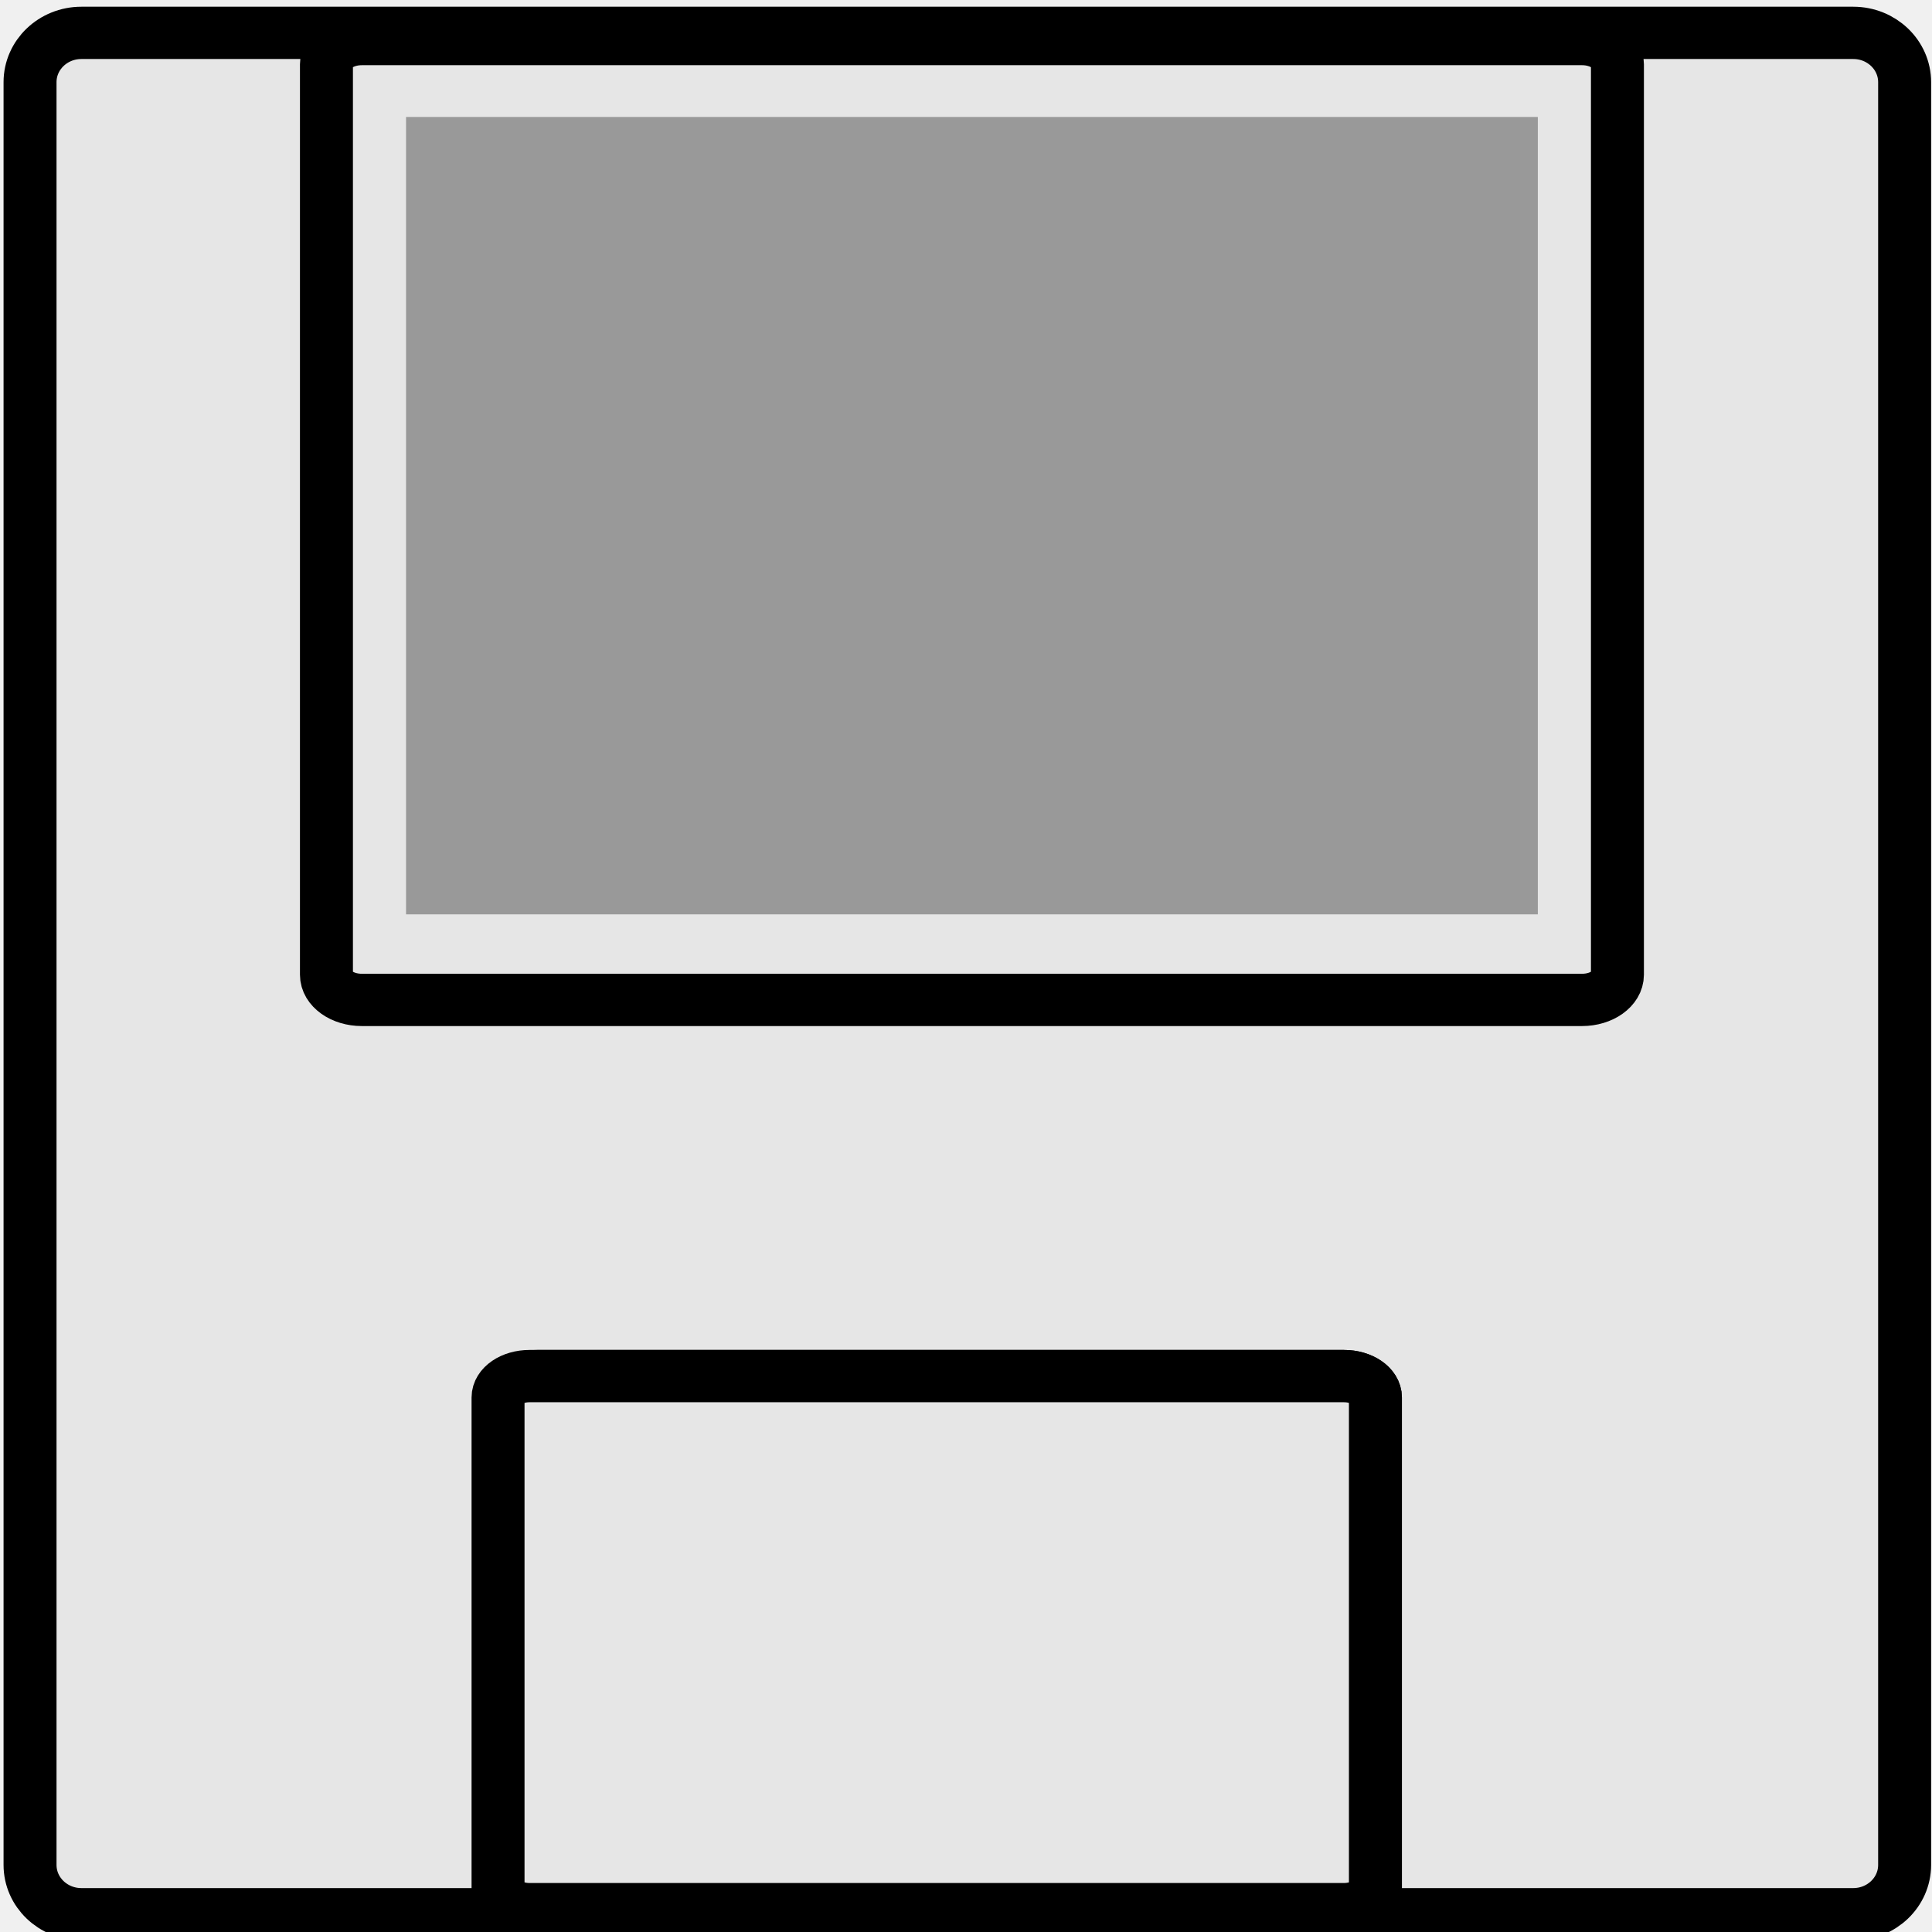
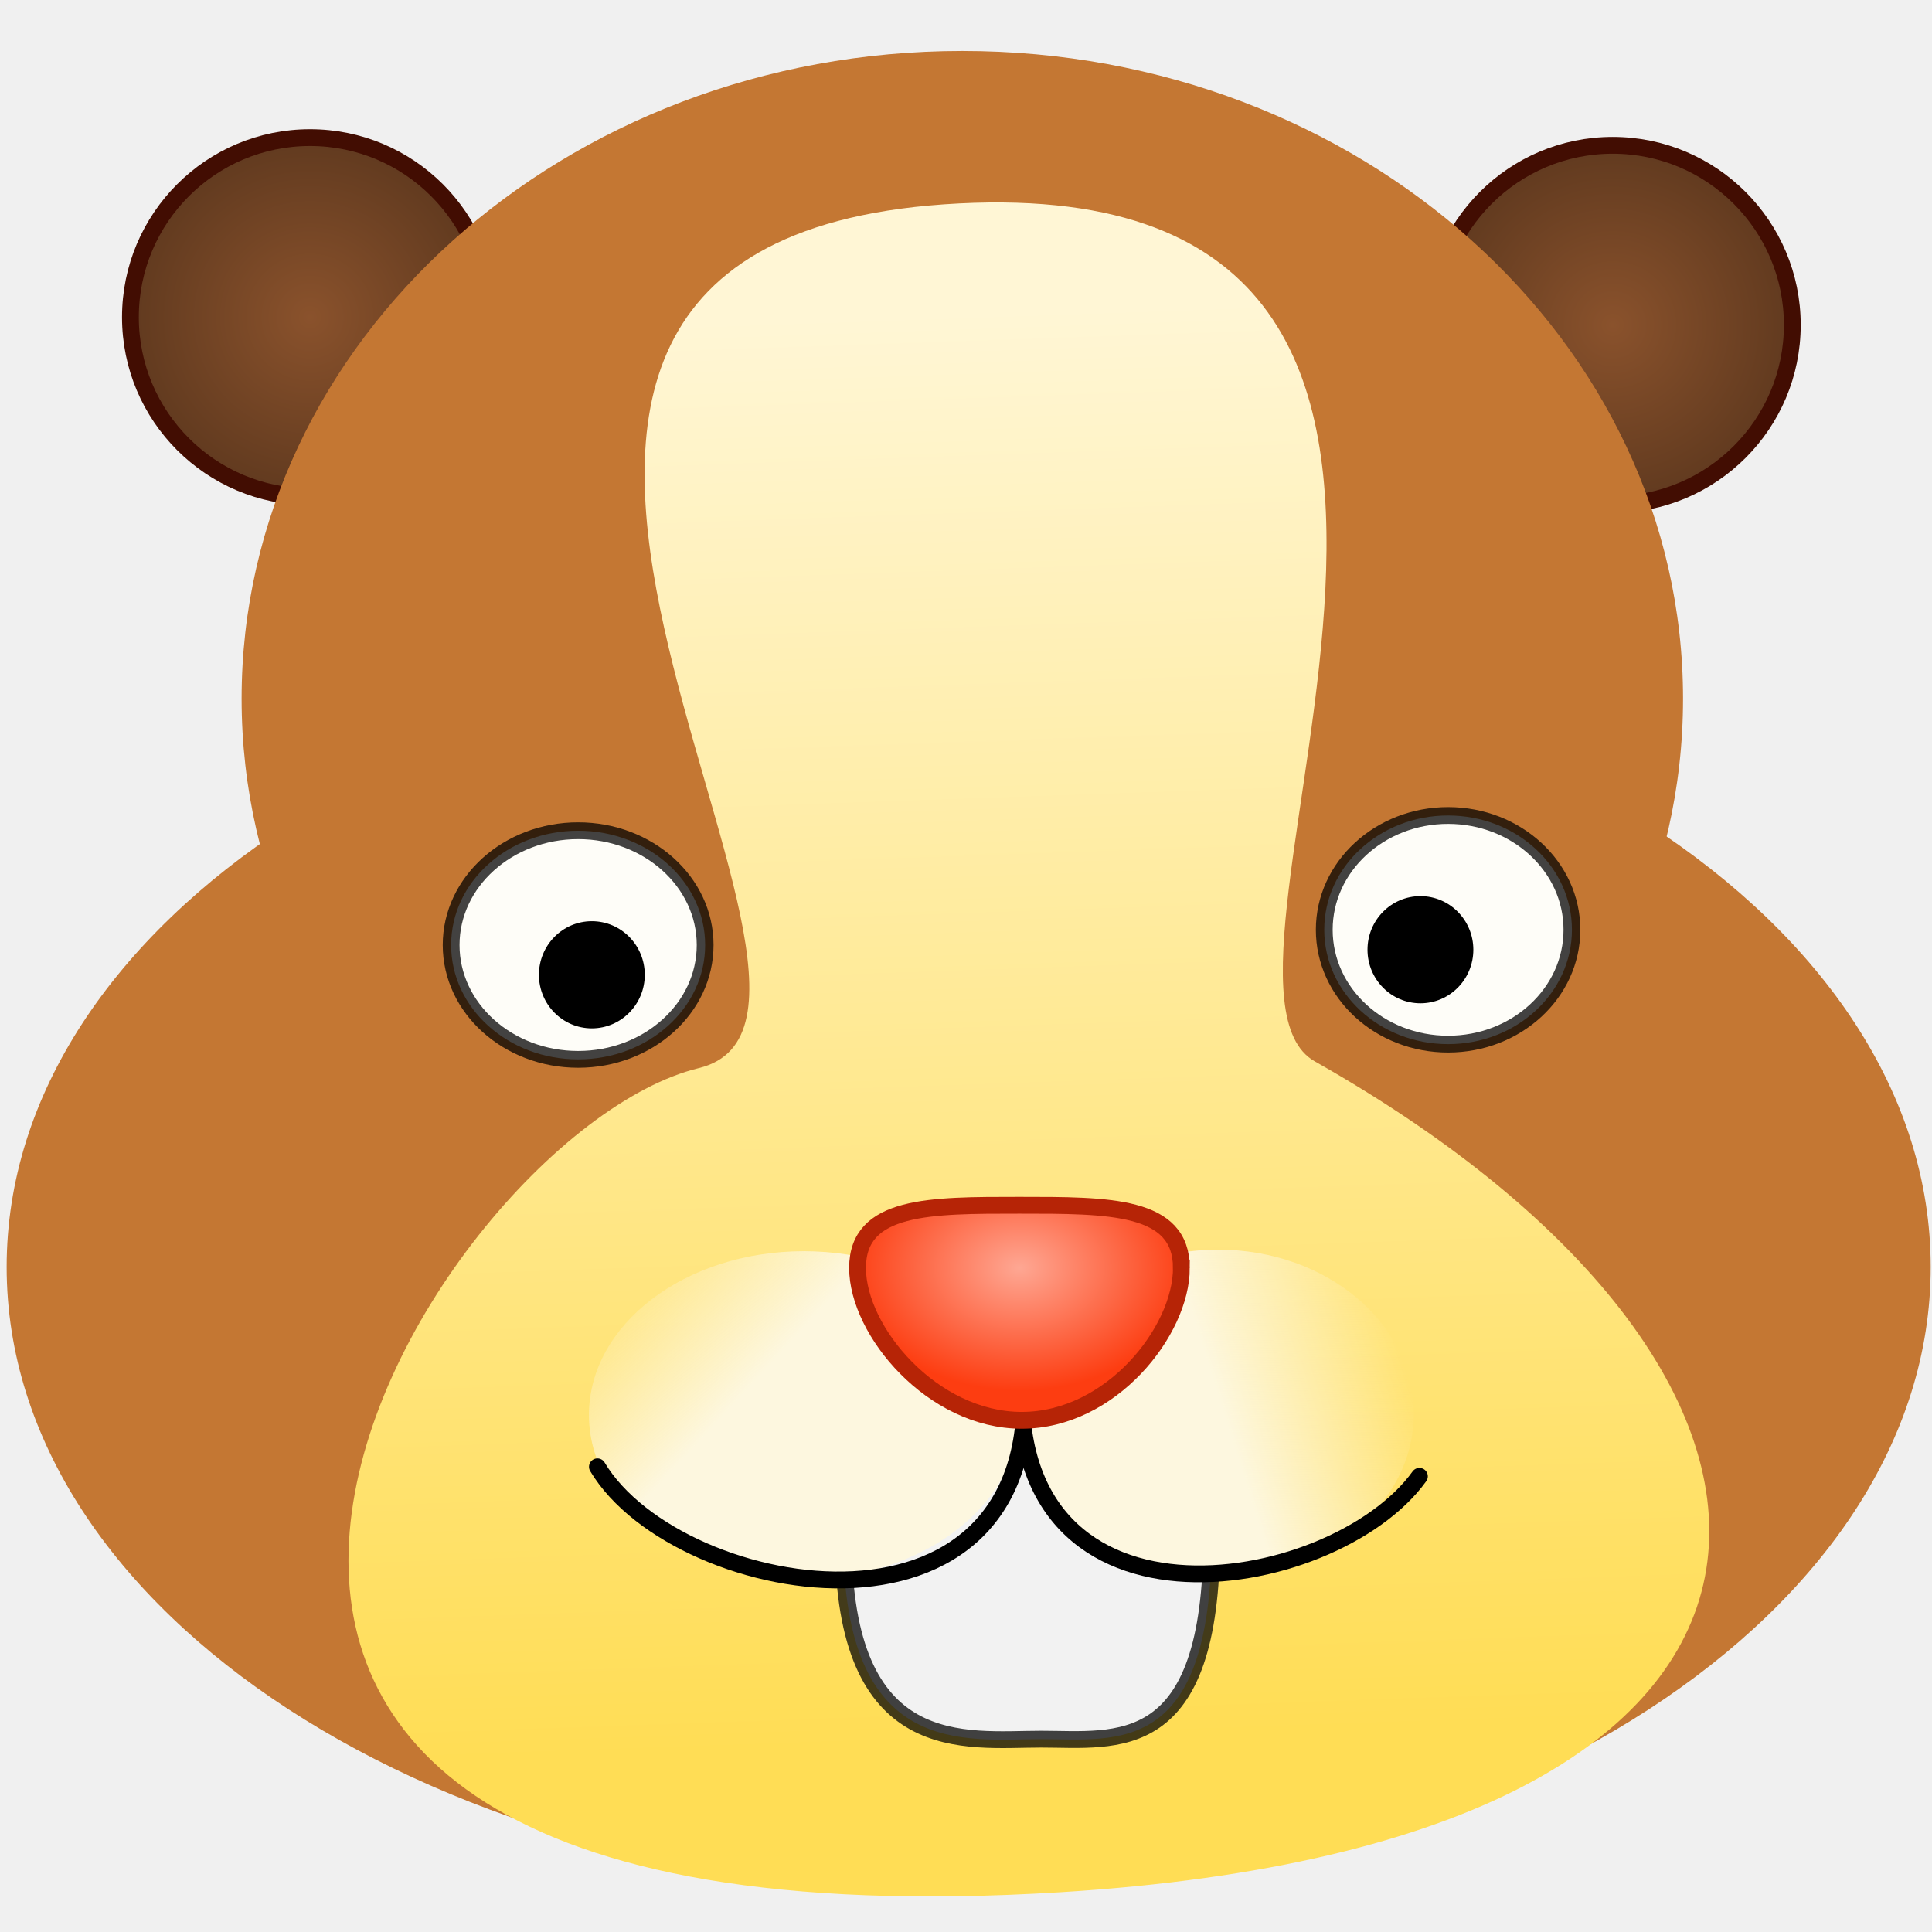
- <svg xmlns="http://www.w3.org/2000/svg" xmlns:xlink="http://www.w3.org/1999/xlink" id="svg2" viewBox="0 0 48 48" version="1.0" width="48" height="48">
-   <defs id="defs9">
-     <mask id="J">
-       <rect style="fill:#ffffff;fill-rule:evenodd" width="14" height="30" x="26" y="8" id="Y" />
-     </mask>
-     <linearGradient x1="40" y1="3" x2="39.906" y2="42.969" id="I" xlink:href="#H" gradientUnits="userSpaceOnUse" />
-     <linearGradient id="H">
-       <stop id="W" stop-color="#fff" />
-       <stop id="X" offset="1" stop-color="#fff" stop-opacity="0" />
+ <svg xmlns="http://www.w3.org/2000/svg" xmlns:xlink="http://www.w3.org/1999/xlink" width="115mm" height="115mm" viewBox="0 0 115 115" version="1.1" id="svg8">
+   <defs id="defs2">
+     <linearGradient id="linearGradient1568">
+       <stop style="stop-color:#fea793;stop-opacity:1;" offset="0" id="stop1564" />
+       <stop style="stop-color:#fd3d11;stop-opacity:1" offset="1" id="stop1566" />
    </linearGradient>
-     <linearGradient y1="2" x2="0" y2="44" id="K" xlink:href="#G" gradientUnits="userSpaceOnUse" gradientTransform="matrix(1.145223,0,0,1.14135,-5.624181,-2.09548)" />
-     <linearGradient id="G">
-       <stop id="U" stop-color="#6f6f6f" />
-       <stop id="V" offset="1" stop-color="#9e9e9e" />
+     <linearGradient id="linearGradient1552">
+       <stop style="stop-color:#8a522c;stop-opacity:1;" offset="0" id="stop1548" />
+       <stop style="stop-color:#613a1f;stop-opacity:1" offset="1" id="stop1550" />
    </linearGradient>
+     <linearGradient id="linearGradient1544">
+       <stop style="stop-color:#fdf7df;stop-opacity:1;" offset="0" id="stop1540" />
+       <stop style="stop-color:#fdf7df;stop-opacity:0;" offset="1" id="stop1542" />
+     </linearGradient>
+     <linearGradient id="linearGradient1536">
+       <stop style="stop-color:#fdf7df;stop-opacity:1;" offset="0" id="stop1532" />
+       <stop style="stop-color:#fdf7df;stop-opacity:0;" offset="1" id="stop1534" />
+     </linearGradient>
+     <linearGradient id="linearGradient1528">
+       <stop style="stop-color:#fff6d5;stop-opacity:1" offset="0" id="stop1524" />
+       <stop style="stop-color:#ffdd55;stop-opacity:1" offset="1" id="stop1526" />
+     </linearGradient>
+     <linearGradient xlink:href="#linearGradient1528" id="linearGradient1530" x1="104.92" y1="139.866" x2="107.877" y2="224.858" gradientUnits="userSpaceOnUse" gradientTransform="translate(-47.60744,-125.3369)" />
+     <linearGradient xlink:href="#linearGradient1536" id="linearGradient1538" x1="95.261" y1="203.767" x2="88.584" y2="196.963" gradientUnits="userSpaceOnUse" gradientTransform="matrix(1.043625,0,0,1.1589,-52.36237,-159.5324)" />
+     <linearGradient xlink:href="#linearGradient1544" id="linearGradient1546" x1="121.691" y1="207.641" x2="132.032" y2="203.861" gradientUnits="userSpaceOnUse" gradientTransform="matrix(0.9886608,0,0,1.1589,-46.36901,-159.5174)" />
+     <radialGradient xlink:href="#linearGradient1552" id="radialGradient1554" cx="71.361" cy="129.957" fx="71.361" fy="129.957" r="10.691" gradientTransform="translate(-52.15103,-115.1807)" gradientUnits="userSpaceOnUse" />
+     <radialGradient xlink:href="#linearGradient1552" id="radialGradient1562" cx="139.247" cy="130.224" fx="139.247" fy="130.224" r="10.691" gradientTransform="translate(-42.49786,-114.989)" gradientUnits="userSpaceOnUse" />
+     <radialGradient xlink:href="#linearGradient1568" id="radialGradient1570" cx="109.046" cy="196.175" fx="109.046" fy="196.175" r="10.138" gradientTransform="matrix(1,0,0,0.7203875,-47.60744,-69.9548)" gradientUnits="userSpaceOnUse" />
  </defs>
-   <g id="layer1" transform="matrix(0.4296449,0,0,0.4241559,-16.01242,-15.11388)" style="fill:#e6e6e6">
-     <g id="g2098" transform="translate(11.649,12.217)" style="fill:#e6e6e6">
-       <rect id="rect2052" style="fill:#e6e6e6;stroke:#000000;stroke-width:3.063;stroke-linejoin:round" rx="2.97" ry="2.887" height="110.2" width="108.4" y="25.341" x="27.357" />
-       <rect id="rect2054" style="fill:#e6e6e6;stroke:#000000;stroke-width:3.063;stroke-linejoin:round" rx="2.045" ry="1.474" height="56.282" width="74.653" y="25.703" x="44.497" />
-       <rect id="rect2056" style="fill:#e6e6e6;stroke:#000000;stroke-width:3.063;stroke-linejoin:round" rx="1.816" ry="1.252" height="31.224" width="50.282" y="104.02" x="54.873" />
-       <rect id="rect2060" style="fill:#e6e6e6;stroke:#000000;stroke-width:3.063;stroke-linejoin:round" rx="1.816" ry="1.252" height="31.224" width="50.735" y="104.02" x="54.42" />
-     </g>
+   <g id="layer1" transform="translate(-0.7559547,4.105659)">
+     <ellipse style="opacity:1;fill:#c47733;fill-opacity:1;fill-rule:evenodd;stroke:none;stroke-width:0.5;stroke-miterlimit:4;stroke-dasharray:none;stroke-opacity:1;paint-order:markers fill stroke" id="path815" cx="58.415" cy="71.31" rx="57.263" ry="37.231" />
+     <ellipse style="opacity:1;fill:url(#radialGradient1562);fill-opacity:1;fill-rule:evenodd;stroke:#420d02;stroke-width:1;stroke-linecap:round;stroke-miterlimit:4;stroke-dasharray:none;stroke-opacity:1;paint-order:markers fill stroke" id="path1449" cx="96.75" cy="15.235" rx="10.691" ry="10.691" />
+     <ellipse style="opacity:1;fill:url(#radialGradient1554);fill-opacity:1;fill-rule:evenodd;stroke:#420d02;stroke-width:1;stroke-linecap:round;stroke-miterlimit:4;stroke-dasharray:none;stroke-opacity:1;paint-order:markers fill stroke" id="path1449-9" cx="19.21" cy="14.776" rx="10.691" ry="10.691" />
+     <ellipse style="opacity:1;fill:#c47733;fill-opacity:1;fill-rule:evenodd;stroke:none;stroke-width:0.5;stroke-miterlimit:4;stroke-dasharray:none;stroke-opacity:1;paint-order:markers fill stroke" id="path815-3" cx="58.037" cy="37.482" rx="42.9" ry="38.554" />
+     <ellipse style="opacity:1;fill:#fefdf8;fill-opacity:1;fill-rule:evenodd;stroke:#000000;stroke-width:1;stroke-miterlimit:4;stroke-dasharray:none;stroke-opacity:0.737;paint-order:markers fill stroke" id="path846" cx="35.169" cy="52.147" rx="7.56" ry="6.804" />
+     <path style="opacity:1;fill:url(#linearGradient1530);fill-opacity:1;fill-rule:evenodd;stroke:none;stroke-width:0.5;stroke-miterlimit:4;stroke-dasharray:none;stroke-opacity:1;paint-order:markers fill stroke" d="M 79.015,59.069 C 112.449,77.966 112.553,105.52 63.896,108.526 -3.77,112.706 25.874,63.48 42.351,59.471 55.582,56.251 18.462,9.997 57.848,8.003 96.424,6.049 70.346,54.169 79.015,59.069 Z" id="path843" />
+     <ellipse style="opacity:1;fill:#fefdf8;fill-opacity:1;fill-rule:evenodd;stroke:#000000;stroke-width:1;stroke-miterlimit:4;stroke-dasharray:none;stroke-opacity:0.737;paint-order:markers fill stroke" id="path846-6" cx="86.952" cy="51.24" rx="7.371" ry="6.804" />
+     <path style="opacity:1;fill:#f2f2f2;fill-opacity:1;fill-rule:evenodd;stroke:#000000;stroke-width:1;stroke-miterlimit:4;stroke-dasharray:none;stroke-opacity:0.737;paint-order:markers fill stroke" d="m 72.882,87.381 c 0,13.13 -5.66,12.035 -10.156,12.035 -4.496,0 -11.773,1.225 -11.773,-11.905 0,-13.13 6.534,-16.486 11.03,-16.486 4.496,0 10.898,3.227 10.898,16.357 z" id="path878" />
+     <ellipse style="opacity:1;fill:url(#linearGradient1538);fill-opacity:1;fill-rule:evenodd;stroke:none;stroke-width:1;stroke-linecap:round;stroke-miterlimit:4;stroke-dasharray:none;stroke-opacity:0.169;paint-order:markers fill stroke" id="path1400" cx="48.6" cy="80.117" rx="12.787" ry="9.746" />
+     <path style="fill:none;stroke:#000000;stroke-width:1;stroke-linecap:round;stroke-linejoin:miter;stroke-miterlimit:4;stroke-dasharray:none;stroke-opacity:1" d="m 61.639,76.782 c 2.053,18.372 -20.495,14.514 -25.323,6.422" id="path1383" />
+     <ellipse style="opacity:1;fill:url(#linearGradient1546);fill-opacity:1;fill-rule:evenodd;stroke:none;stroke-width:1;stroke-linecap:round;stroke-miterlimit:4;stroke-dasharray:none;stroke-opacity:0.169;paint-order:markers fill stroke" id="path1400-5" cx="73.262" cy="80.023" rx="11.652" ry="9.746" />
+     <path style="fill:none;stroke:#000000;stroke-width:1;stroke-linecap:round;stroke-linejoin:miter;stroke-miterlimit:4;stroke-dasharray:none;stroke-opacity:1" d="m 61.639,76.782 c -1.718,17.475 18.437,14.178 23.606,6.989" id="path1383-3" />
+     <path style="opacity:1;fill:url(#radialGradient1570);fill-opacity:1;fill-rule:evenodd;stroke:#b62406;stroke-width:1;stroke-miterlimit:4;stroke-dasharray:none;stroke-opacity:1;paint-order:markers fill stroke" d="m 71.077,71.367 c 0,3.758 -4.182,9.07 -9.505,9.07 -5.323,0 -9.772,-5.312 -9.772,-9.07 -10e-7,-3.758 4.315,-3.73 9.638,-3.73 5.323,0 9.638,-0.028 9.638,3.73 z" id="path846-6-7" />
+     <ellipse style="opacity:1;fill:#000000;fill-opacity:1;fill-rule:evenodd;stroke:none;stroke-width:1;stroke-linecap:round;stroke-miterlimit:4;stroke-dasharray:none;stroke-opacity:1;paint-order:markers fill stroke" id="path1417" cx="35.985" cy="53.917" rx="3.15" ry="3.189" />
+     <ellipse style="opacity:1;fill:#000000;fill-opacity:1;fill-rule:evenodd;stroke:none;stroke-width:1;stroke-linecap:round;stroke-miterlimit:4;stroke-dasharray:none;stroke-opacity:1;paint-order:markers fill stroke" id="path1417-2" cx="85.305" cy="52.425" rx="3.15" ry="3.189" />
  </g>
-   <rect style="fill:#999999;fill-opacity:1;stroke-width:0.853" id="rect3880" width="28.119" height="19.811" x="10.088" y="2.906" />
</svg>
